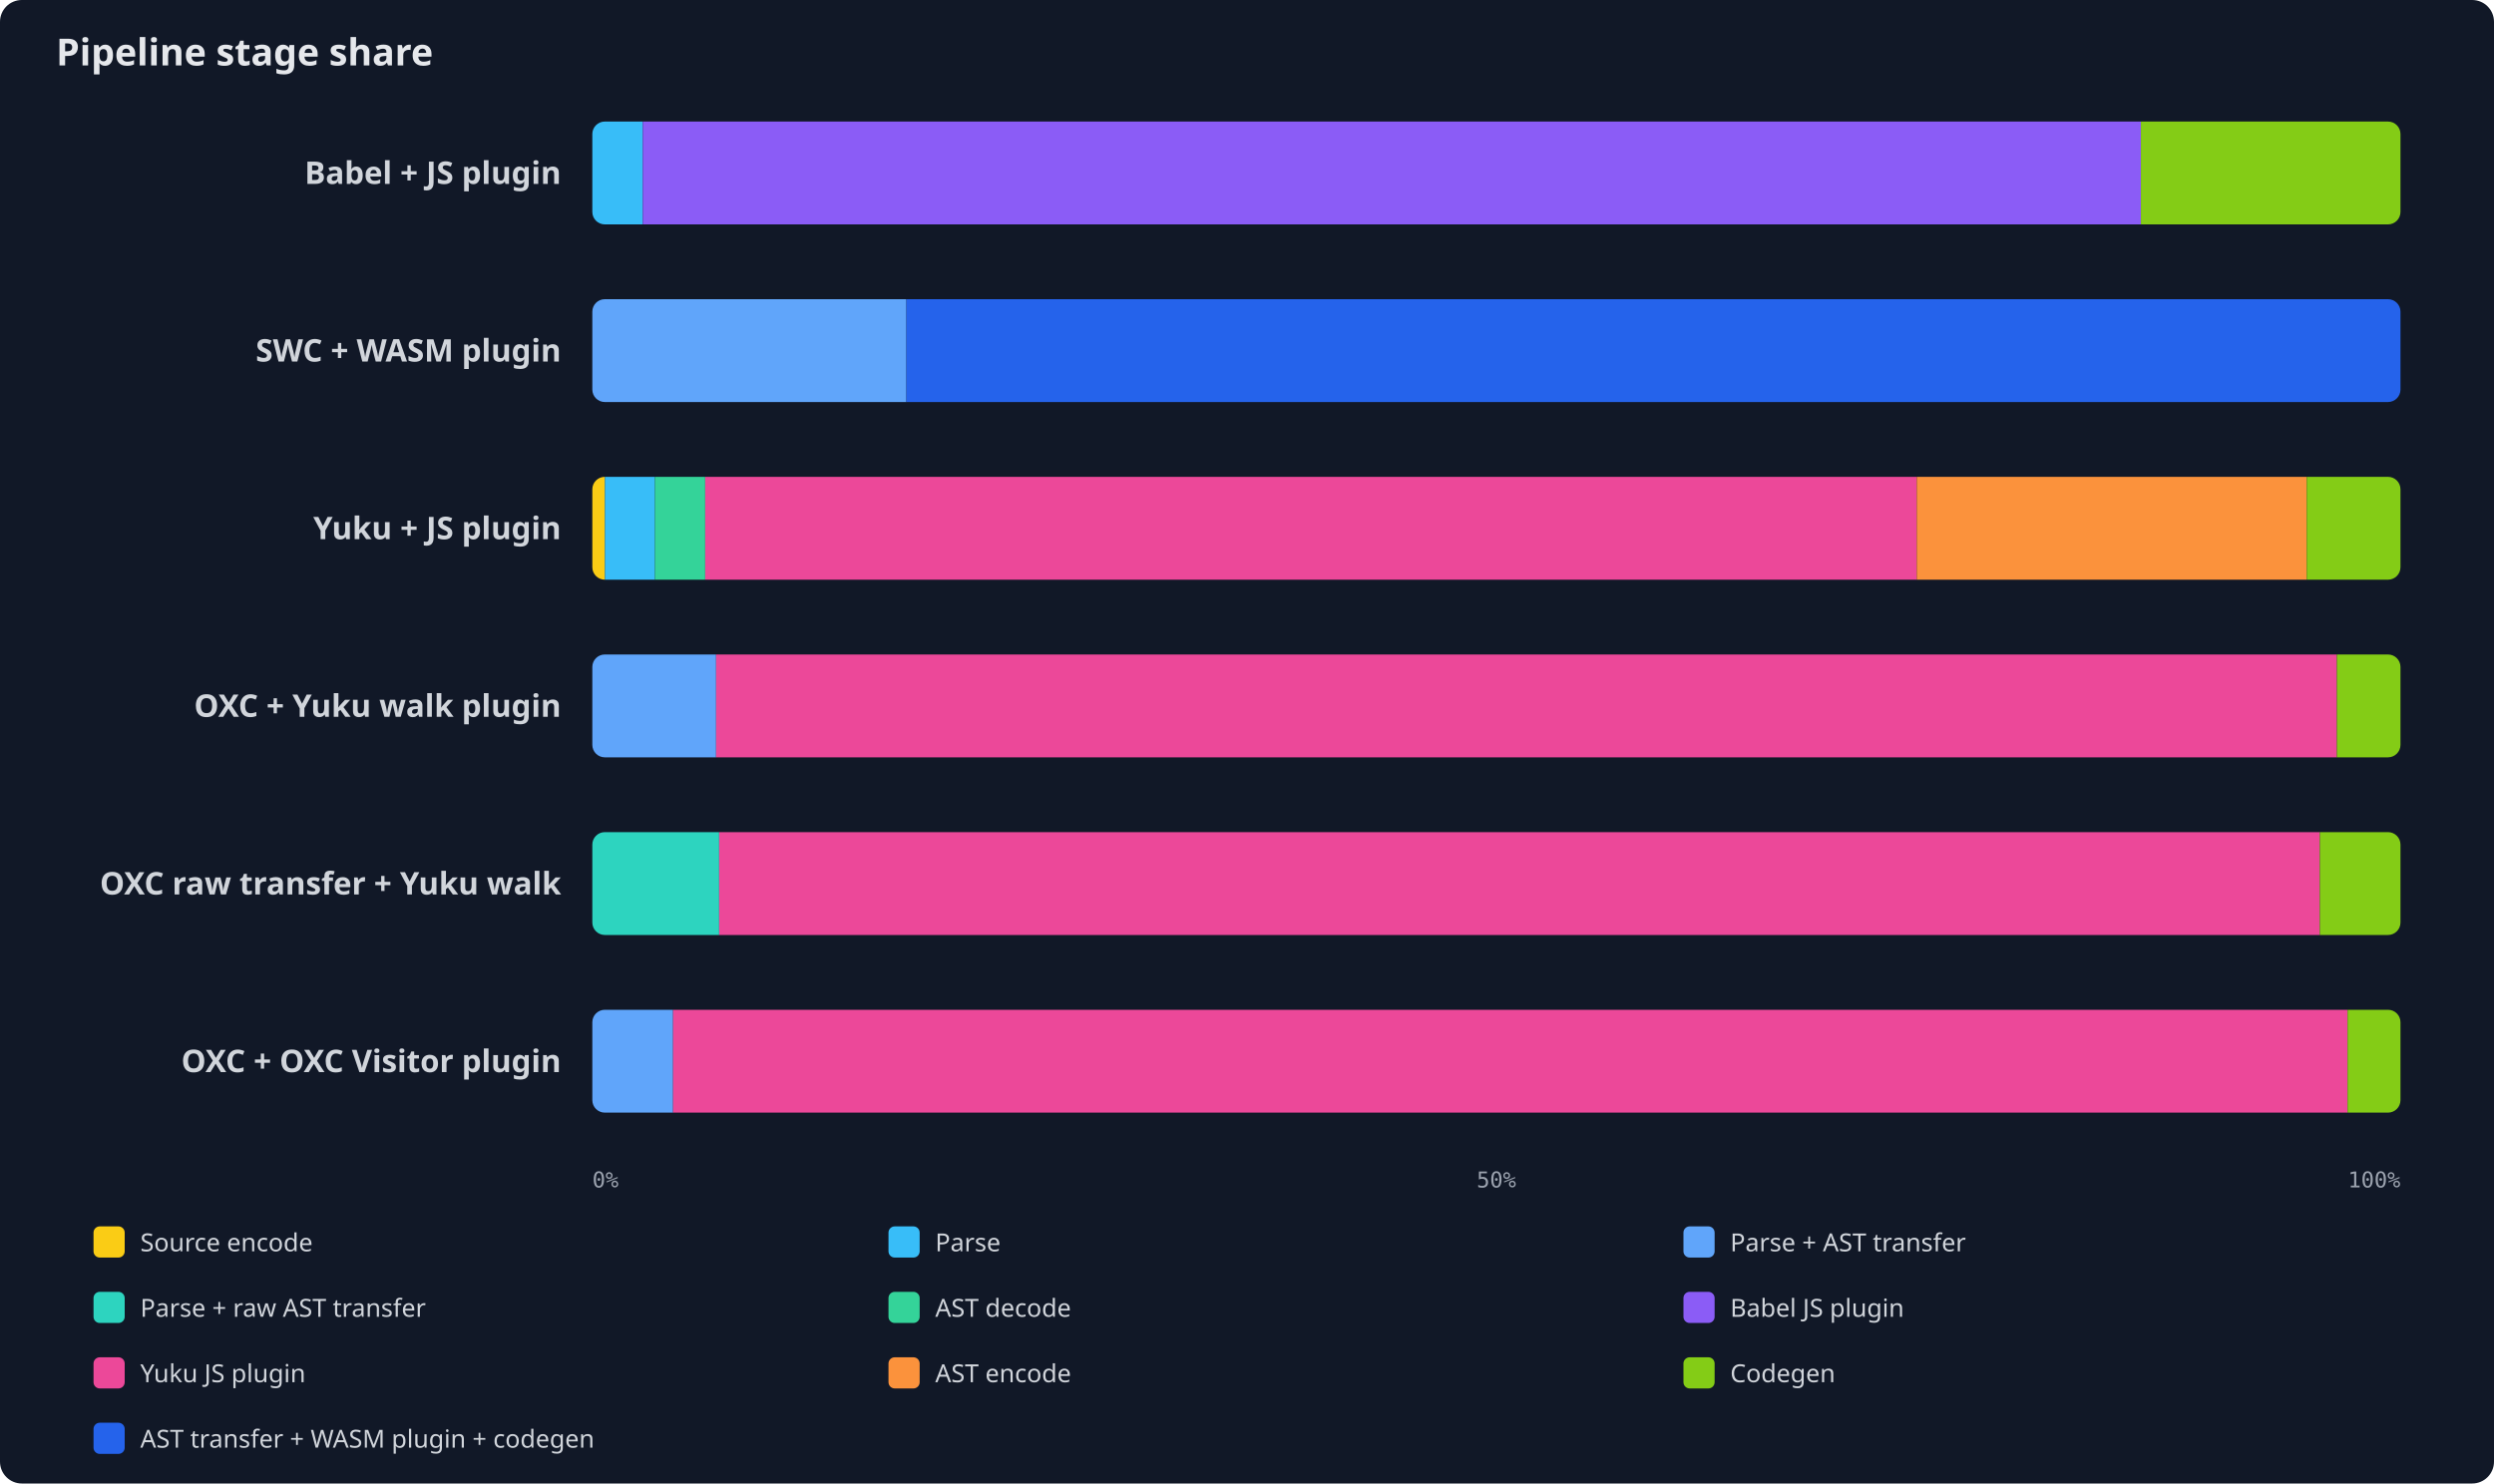
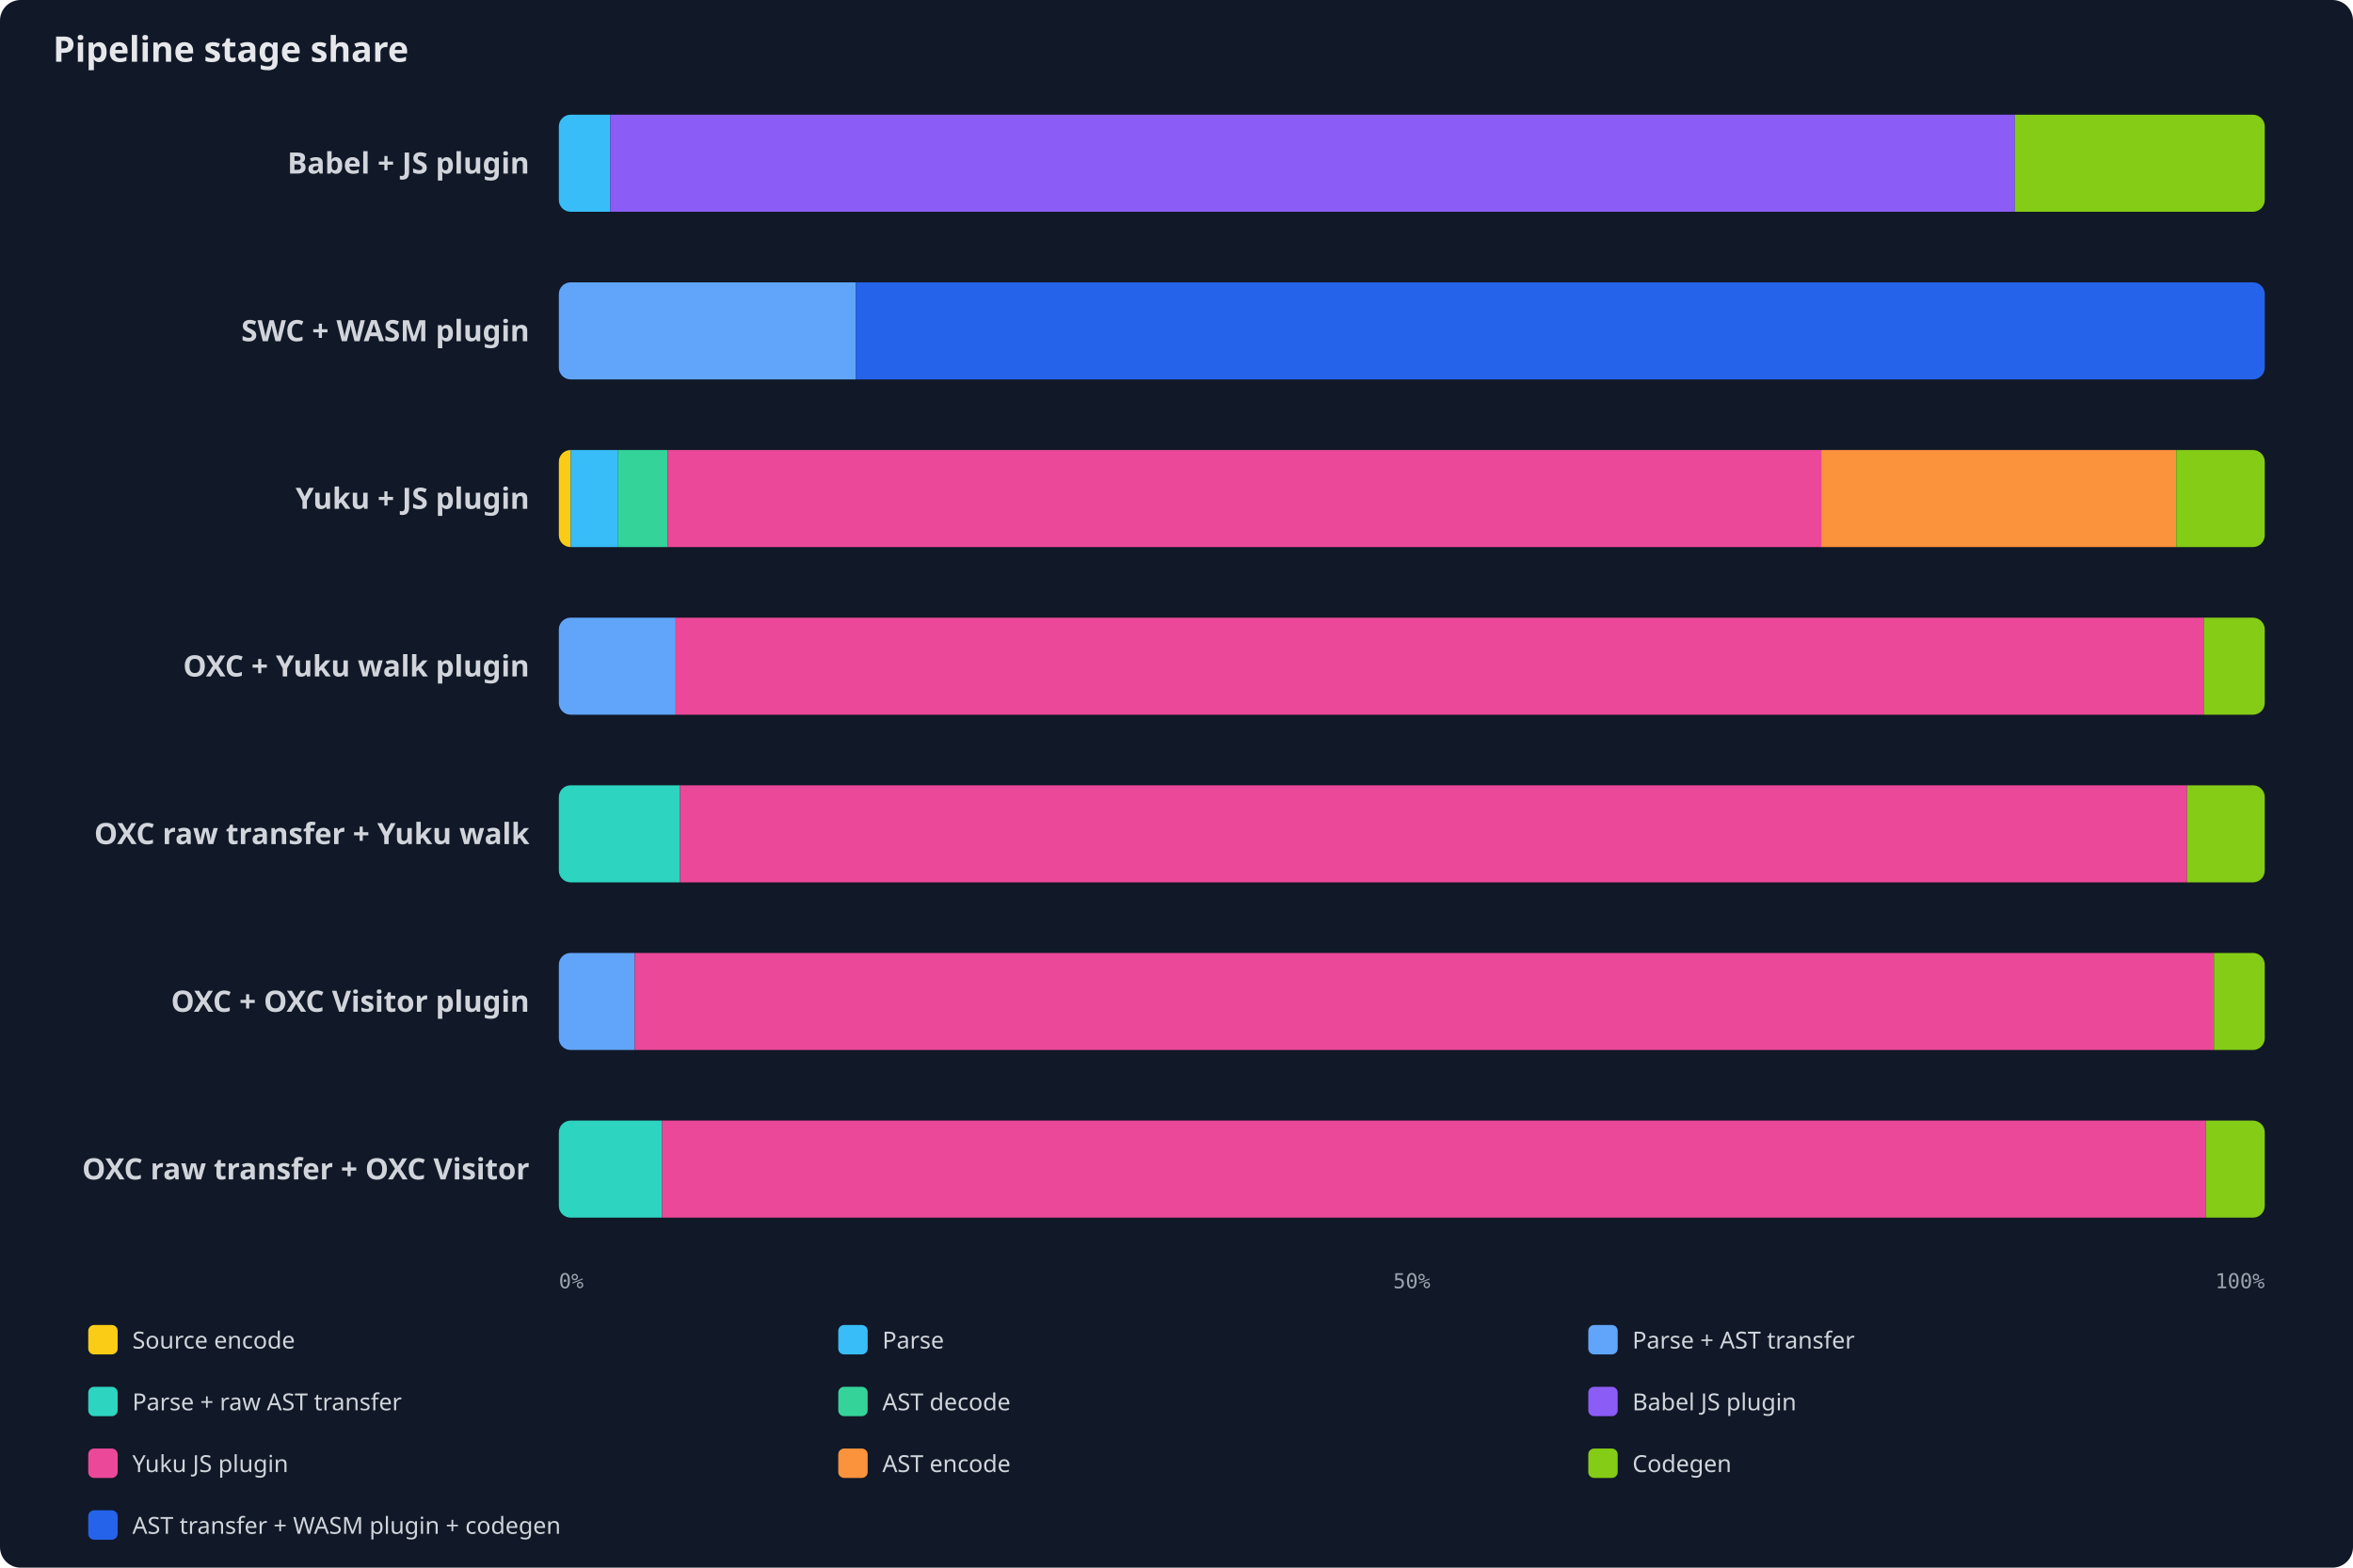
- <svg xmlns="http://www.w3.org/2000/svg" width="1600" height="952" viewBox="0 0 1600 952" role="img" aria-label="Styled-components transform stage shares">
+ <svg xmlns="http://www.w3.org/2000/svg" width="1600" height="1066" viewBox="0 0 1600 1066" role="img" aria-label="Styled-components transform stage shares">
  <style>
      .title { fill: #e5e7eb; font: 700 24px system-ui, sans-serif; }
      .label { fill: #d1d5db; font: 600 20px system-ui, sans-serif; }
      .legend { fill: #d1d5db; font: 16px system-ui, sans-serif; }
      .axis { fill: #9ca3af; font: 14px ui-monospace, monospace; }
    </style>
  <rect width="100%" height="100%" rx="14" fill="#111827" />
  <text x="36" y="42" class="title">Pipeline stage share</text>
  <text x="360" y="118" text-anchor="end" class="label">
        Babel + JS plugin
      </text>
  <g clip-path="url(#row-0)">
-     <rect x="380.00" y="78" width="32.40" height="66" fill="#38bdf8" />
-     <rect x="412.40" y="78" width="961.07" height="66" fill="#8b5cf6" />
-     <rect x="1373.47" y="78" width="166.53" height="66" fill="#84cc16" />
+     <rect x="380.00" y="78" width="34.99" height="66" fill="#38bdf8" />
+     <rect x="414.99" y="78" width="955.12" height="66" fill="#8b5cf6" />
+     <rect x="1370.10" y="78" width="169.90" height="66" fill="#84cc16" />
  </g>
  <clipPath id="row-0">
    <rect x="380" y="78" width="1160" height="66" rx="8" />
  </clipPath>
  <text x="360" y="232" text-anchor="end" class="label">
        SWC + WASM plugin
      </text>
  <g clip-path="url(#row-1)">
-     <rect x="380.00" y="192" width="201.50" height="66" fill="#60a5fa" />
-     <rect x="581.50" y="192" width="958.50" height="66" fill="#2563eb" />
+     <rect x="380.00" y="192" width="202.00" height="66" fill="#60a5fa" />
+     <rect x="582.00" y="192" width="958.00" height="66" fill="#2563eb" />
  </g>
  <clipPath id="row-1">
    <rect x="380" y="192" width="1160" height="66" rx="8" />
  </clipPath>
  <text x="360" y="346" text-anchor="end" class="label">
        Yuku + JS plugin
      </text>
  <g clip-path="url(#row-2)">
    <rect x="380.00" y="306" width="8.12" height="66" fill="#facc15" />
-     <rect x="388.12" y="306" width="32.03" height="66" fill="#38bdf8" />
-     <rect x="420.15" y="306" width="32.26" height="66" fill="#34d399" />
-     <rect x="452.42" y="306" width="777.28" height="66" fill="#ec4899" />
-     <rect x="1229.69" y="306" width="250.21" height="66" fill="#fb923c" />
-     <rect x="1479.90" y="306" width="60.10" height="66" fill="#84cc16" />
+     <rect x="388.12" y="306" width="32.22" height="66" fill="#38bdf8" />
+     <rect x="420.34" y="306" width="33.68" height="66" fill="#34d399" />
+     <rect x="454.02" y="306" width="784.44" height="66" fill="#ec4899" />
+     <rect x="1238.45" y="306" width="241.37" height="66" fill="#fb923c" />
+     <rect x="1479.83" y="306" width="60.17" height="66" fill="#84cc16" />
  </g>
  <clipPath id="row-2">
    <rect x="380" y="306" width="1160" height="66" rx="8" />
  </clipPath>
  <text x="360" y="460" text-anchor="end" class="label">
        OXC + Yuku walk plugin
      </text>
  <g clip-path="url(#row-3)">
-     <rect x="380.00" y="420" width="79.40" height="66" fill="#60a5fa" />
-     <rect x="459.40" y="420" width="1039.82" height="66" fill="#ec4899" />
-     <rect x="1499.22" y="420" width="40.78" height="66" fill="#84cc16" />
+     <rect x="380.00" y="420" width="79.44" height="66" fill="#60a5fa" />
+     <rect x="459.44" y="420" width="1039.04" height="66" fill="#ec4899" />
+     <rect x="1498.48" y="420" width="41.52" height="66" fill="#84cc16" />
  </g>
  <clipPath id="row-3">
    <rect x="380" y="420" width="1160" height="66" rx="8" />
  </clipPath>
  <text x="360" y="574" text-anchor="end" class="label">
        OXC raw transfer + Yuku walk
      </text>
  <g clip-path="url(#row-4)">
-     <rect x="380.00" y="534" width="81.37" height="66" fill="#2dd4bf" />
-     <rect x="461.37" y="534" width="1026.91" height="66" fill="#ec4899" />
-     <rect x="1488.28" y="534" width="51.72" height="66" fill="#84cc16" />
+     <rect x="380.00" y="534" width="82.35" height="66" fill="#2dd4bf" />
+     <rect x="462.35" y="534" width="1024.84" height="66" fill="#ec4899" />
+     <rect x="1487.19" y="534" width="52.81" height="66" fill="#84cc16" />
  </g>
  <clipPath id="row-4">
    <rect x="380" y="534" width="1160" height="66" rx="8" />
  </clipPath>
  <text x="360" y="688" text-anchor="end" class="label">
        OXC + OXC Visitor plugin
      </text>
  <g clip-path="url(#row-5)">
-     <rect x="380.00" y="648" width="51.80" height="66" fill="#60a5fa" />
-     <rect x="431.80" y="648" width="1074.28" height="66" fill="#ec4899" />
-     <rect x="1506.08" y="648" width="33.92" height="66" fill="#84cc16" />
+     <rect x="380.00" y="648" width="51.64" height="66" fill="#60a5fa" />
+     <rect x="431.64" y="648" width="1073.79" height="66" fill="#ec4899" />
+     <rect x="1505.43" y="648" width="34.57" height="66" fill="#84cc16" />
  </g>
  <clipPath id="row-5">
    <rect x="380" y="648" width="1160" height="66" rx="8" />
  </clipPath>
-   <text x="380" y="762" class="axis">0%</text>
-   <text x="960" y="762" text-anchor="middle" class="axis">50%</text>
-   <text x="1540" y="762" text-anchor="end" class="axis">100%</text>
-   <rect x="60" y="787" width="20" height="20" rx="4" fill="#facc15" />
-   <text x="90" y="803" class="legend">Source encode</text>
-   <rect x="570" y="787" width="20" height="20" rx="4" fill="#38bdf8" />
-   <text x="600" y="803" class="legend">Parse</text>
-   <rect x="1080" y="787" width="20" height="20" rx="4" fill="#60a5fa" />
-   <text x="1110" y="803" class="legend">Parse + AST transfer</text>
-   <rect x="60" y="829" width="20" height="20" rx="4" fill="#2dd4bf" />
-   <text x="90" y="845" class="legend">Parse + raw AST transfer</text>
-   <rect x="570" y="829" width="20" height="20" rx="4" fill="#34d399" />
-   <text x="600" y="845" class="legend">AST decode</text>
-   <rect x="1080" y="829" width="20" height="20" rx="4" fill="#8b5cf6" />
-   <text x="1110" y="845" class="legend">Babel JS plugin</text>
-   <rect x="60" y="871" width="20" height="20" rx="4" fill="#ec4899" />
-   <text x="90" y="887" class="legend">Yuku JS plugin</text>
-   <rect x="570" y="871" width="20" height="20" rx="4" fill="#fb923c" />
-   <text x="600" y="887" class="legend">AST encode</text>
-   <rect x="1080" y="871" width="20" height="20" rx="4" fill="#84cc16" />
-   <text x="1110" y="887" class="legend">Codegen</text>
-   <rect x="60" y="913" width="20" height="20" rx="4" fill="#2563eb" />
-   <text x="90" y="929" class="legend">AST transfer + WASM plugin + codegen</text>
+   <text x="360" y="802" text-anchor="end" class="label">
+         OXC raw transfer + OXC Visitor
+       </text>
+   <g clip-path="url(#row-6)">
+     <rect x="380.00" y="762" width="70.21" height="66" fill="#2dd4bf" />
+     <rect x="450.21" y="762" width="1049.68" height="66" fill="#ec4899" />
+     <rect x="1499.89" y="762" width="40.11" height="66" fill="#84cc16" />
+   </g>
+   <clipPath id="row-6">
+     <rect x="380" y="762" width="1160" height="66" rx="8" />
+   </clipPath>
+   <text x="380" y="876" class="axis">0%</text>
+   <text x="960" y="876" text-anchor="middle" class="axis">50%</text>
+   <text x="1540" y="876" text-anchor="end" class="axis">100%</text>
+   <rect x="60" y="901" width="20" height="20" rx="4" fill="#facc15" />
+   <text x="90" y="917" class="legend">Source encode</text>
+   <rect x="570" y="901" width="20" height="20" rx="4" fill="#38bdf8" />
+   <text x="600" y="917" class="legend">Parse</text>
+   <rect x="1080" y="901" width="20" height="20" rx="4" fill="#60a5fa" />
+   <text x="1110" y="917" class="legend">Parse + AST transfer</text>
+   <rect x="60" y="943" width="20" height="20" rx="4" fill="#2dd4bf" />
+   <text x="90" y="959" class="legend">Parse + raw AST transfer</text>
+   <rect x="570" y="943" width="20" height="20" rx="4" fill="#34d399" />
+   <text x="600" y="959" class="legend">AST decode</text>
+   <rect x="1080" y="943" width="20" height="20" rx="4" fill="#8b5cf6" />
+   <text x="1110" y="959" class="legend">Babel JS plugin</text>
+   <rect x="60" y="985" width="20" height="20" rx="4" fill="#ec4899" />
+   <text x="90" y="1001" class="legend">Yuku JS plugin</text>
+   <rect x="570" y="985" width="20" height="20" rx="4" fill="#fb923c" />
+   <text x="600" y="1001" class="legend">AST encode</text>
+   <rect x="1080" y="985" width="20" height="20" rx="4" fill="#84cc16" />
+   <text x="1110" y="1001" class="legend">Codegen</text>
+   <rect x="60" y="1027" width="20" height="20" rx="4" fill="#2563eb" />
+   <text x="90" y="1043" class="legend">AST transfer + WASM plugin + codegen</text>
</svg>
